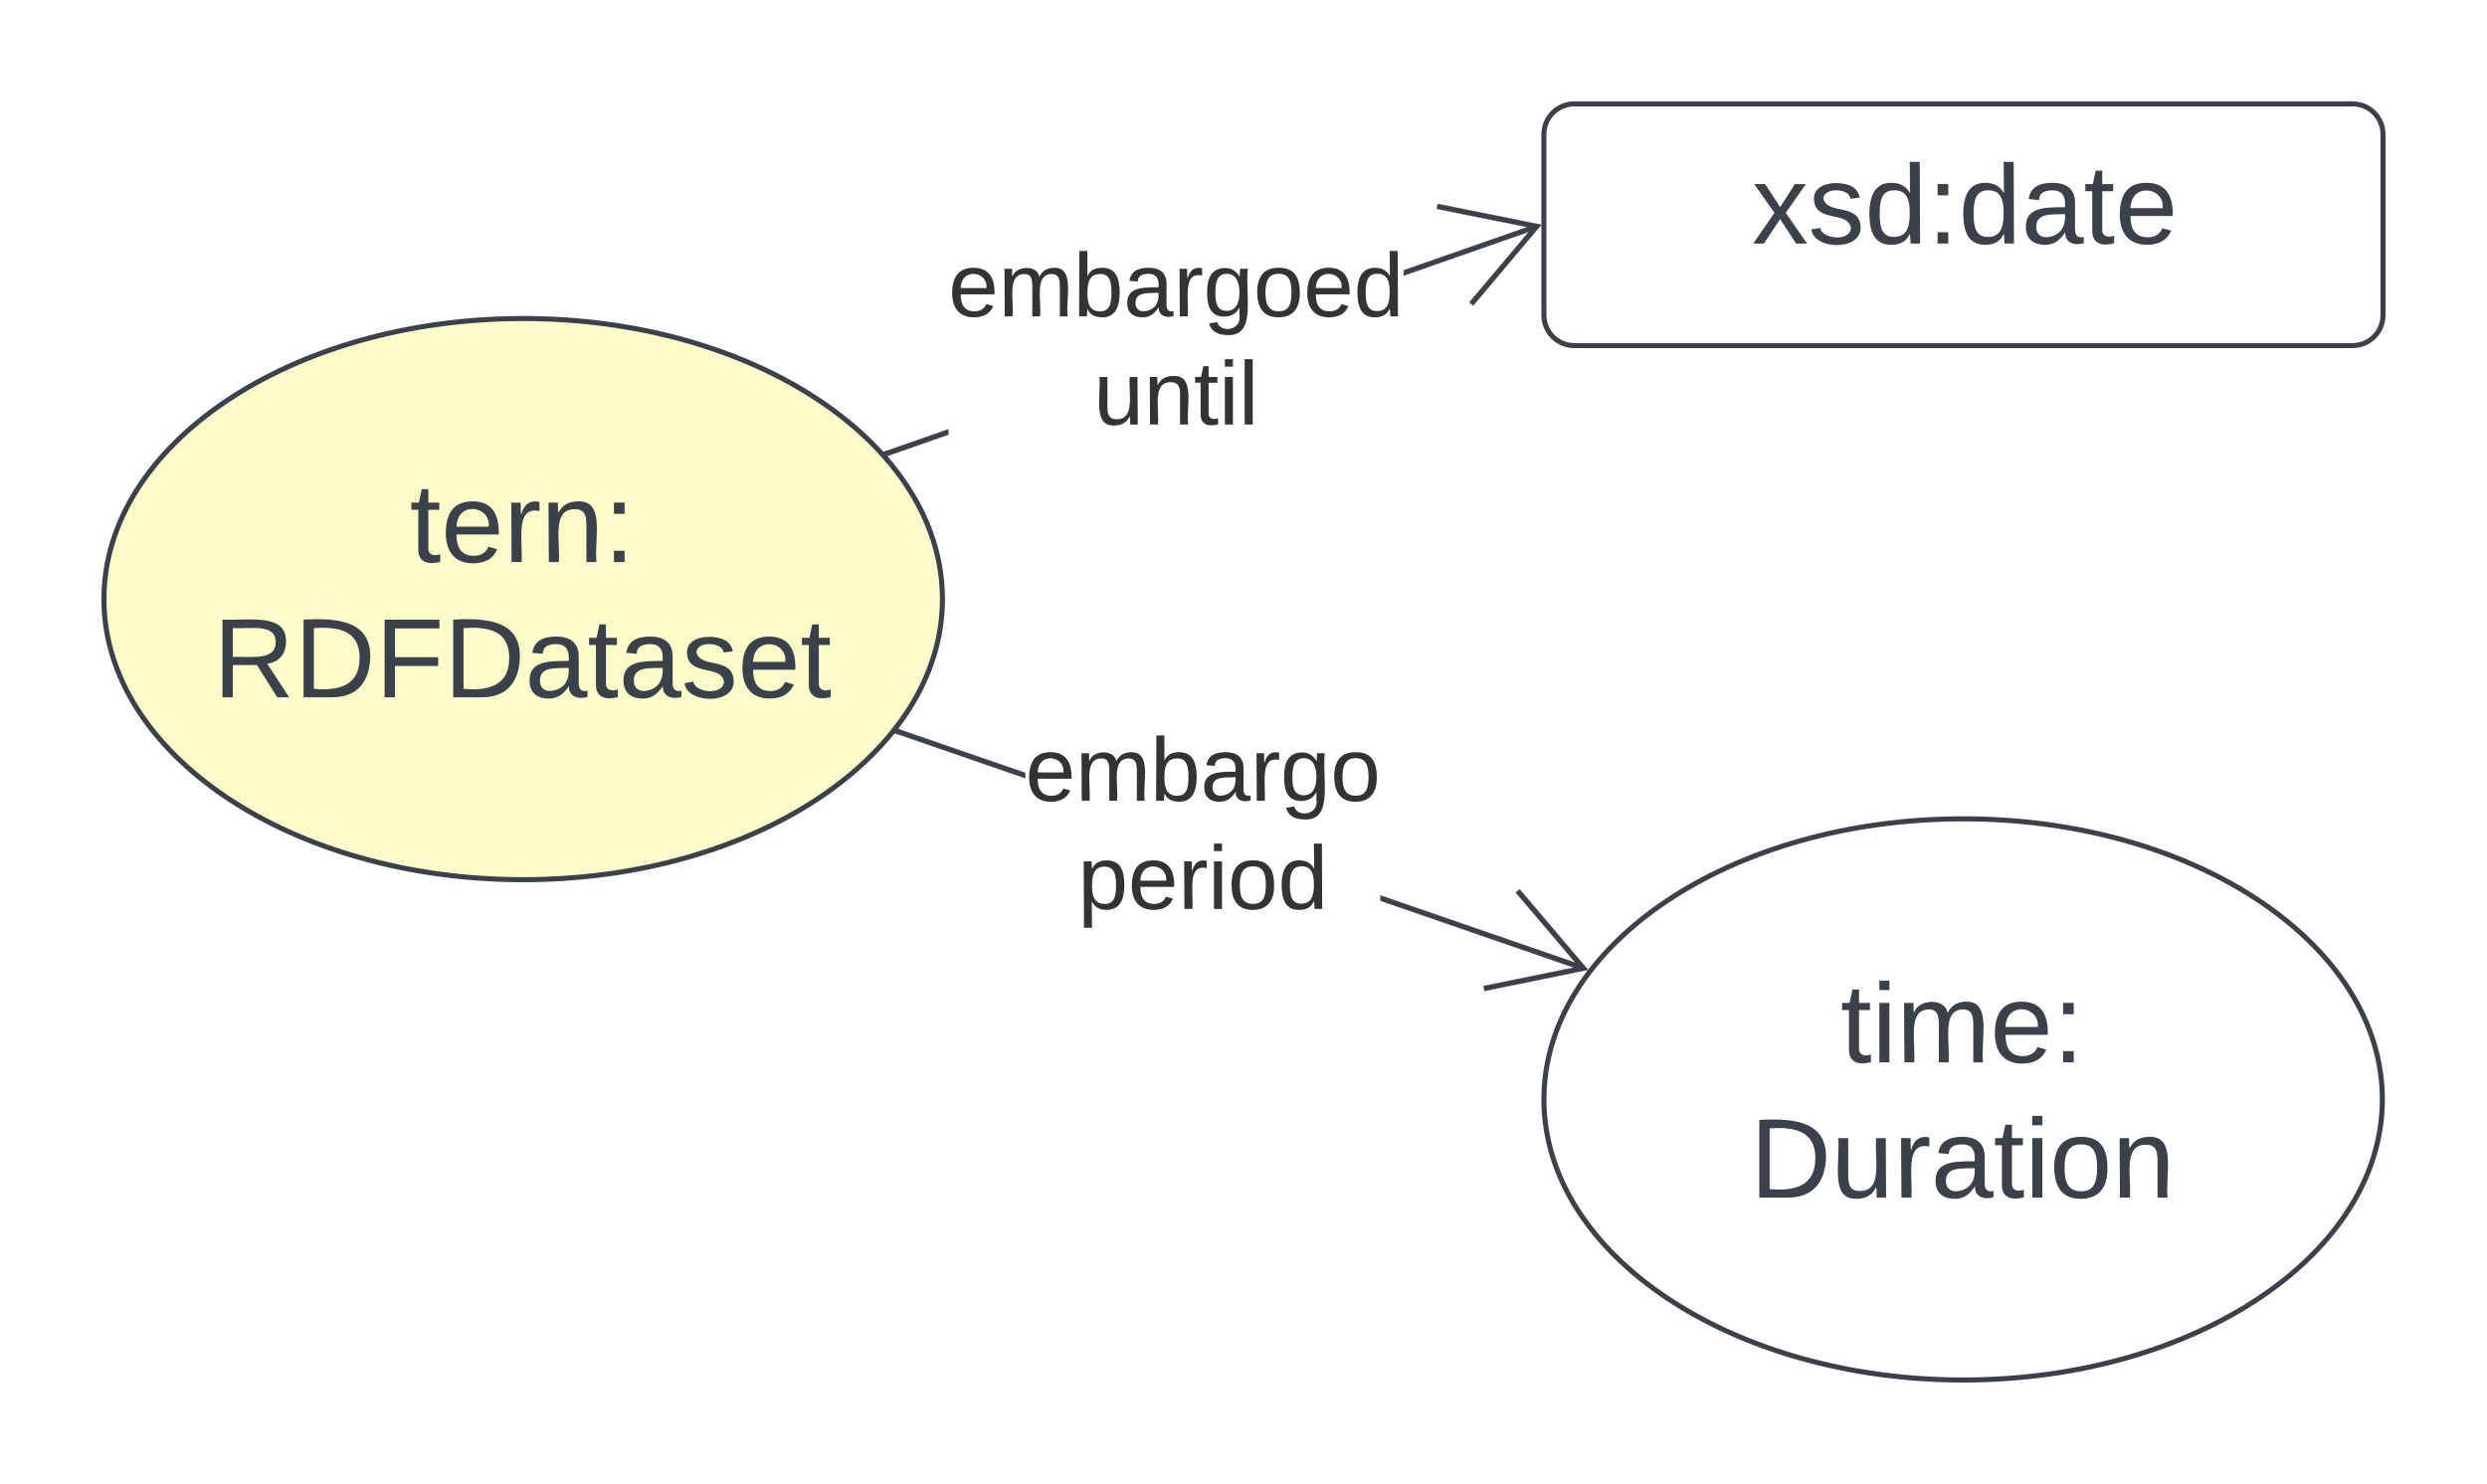
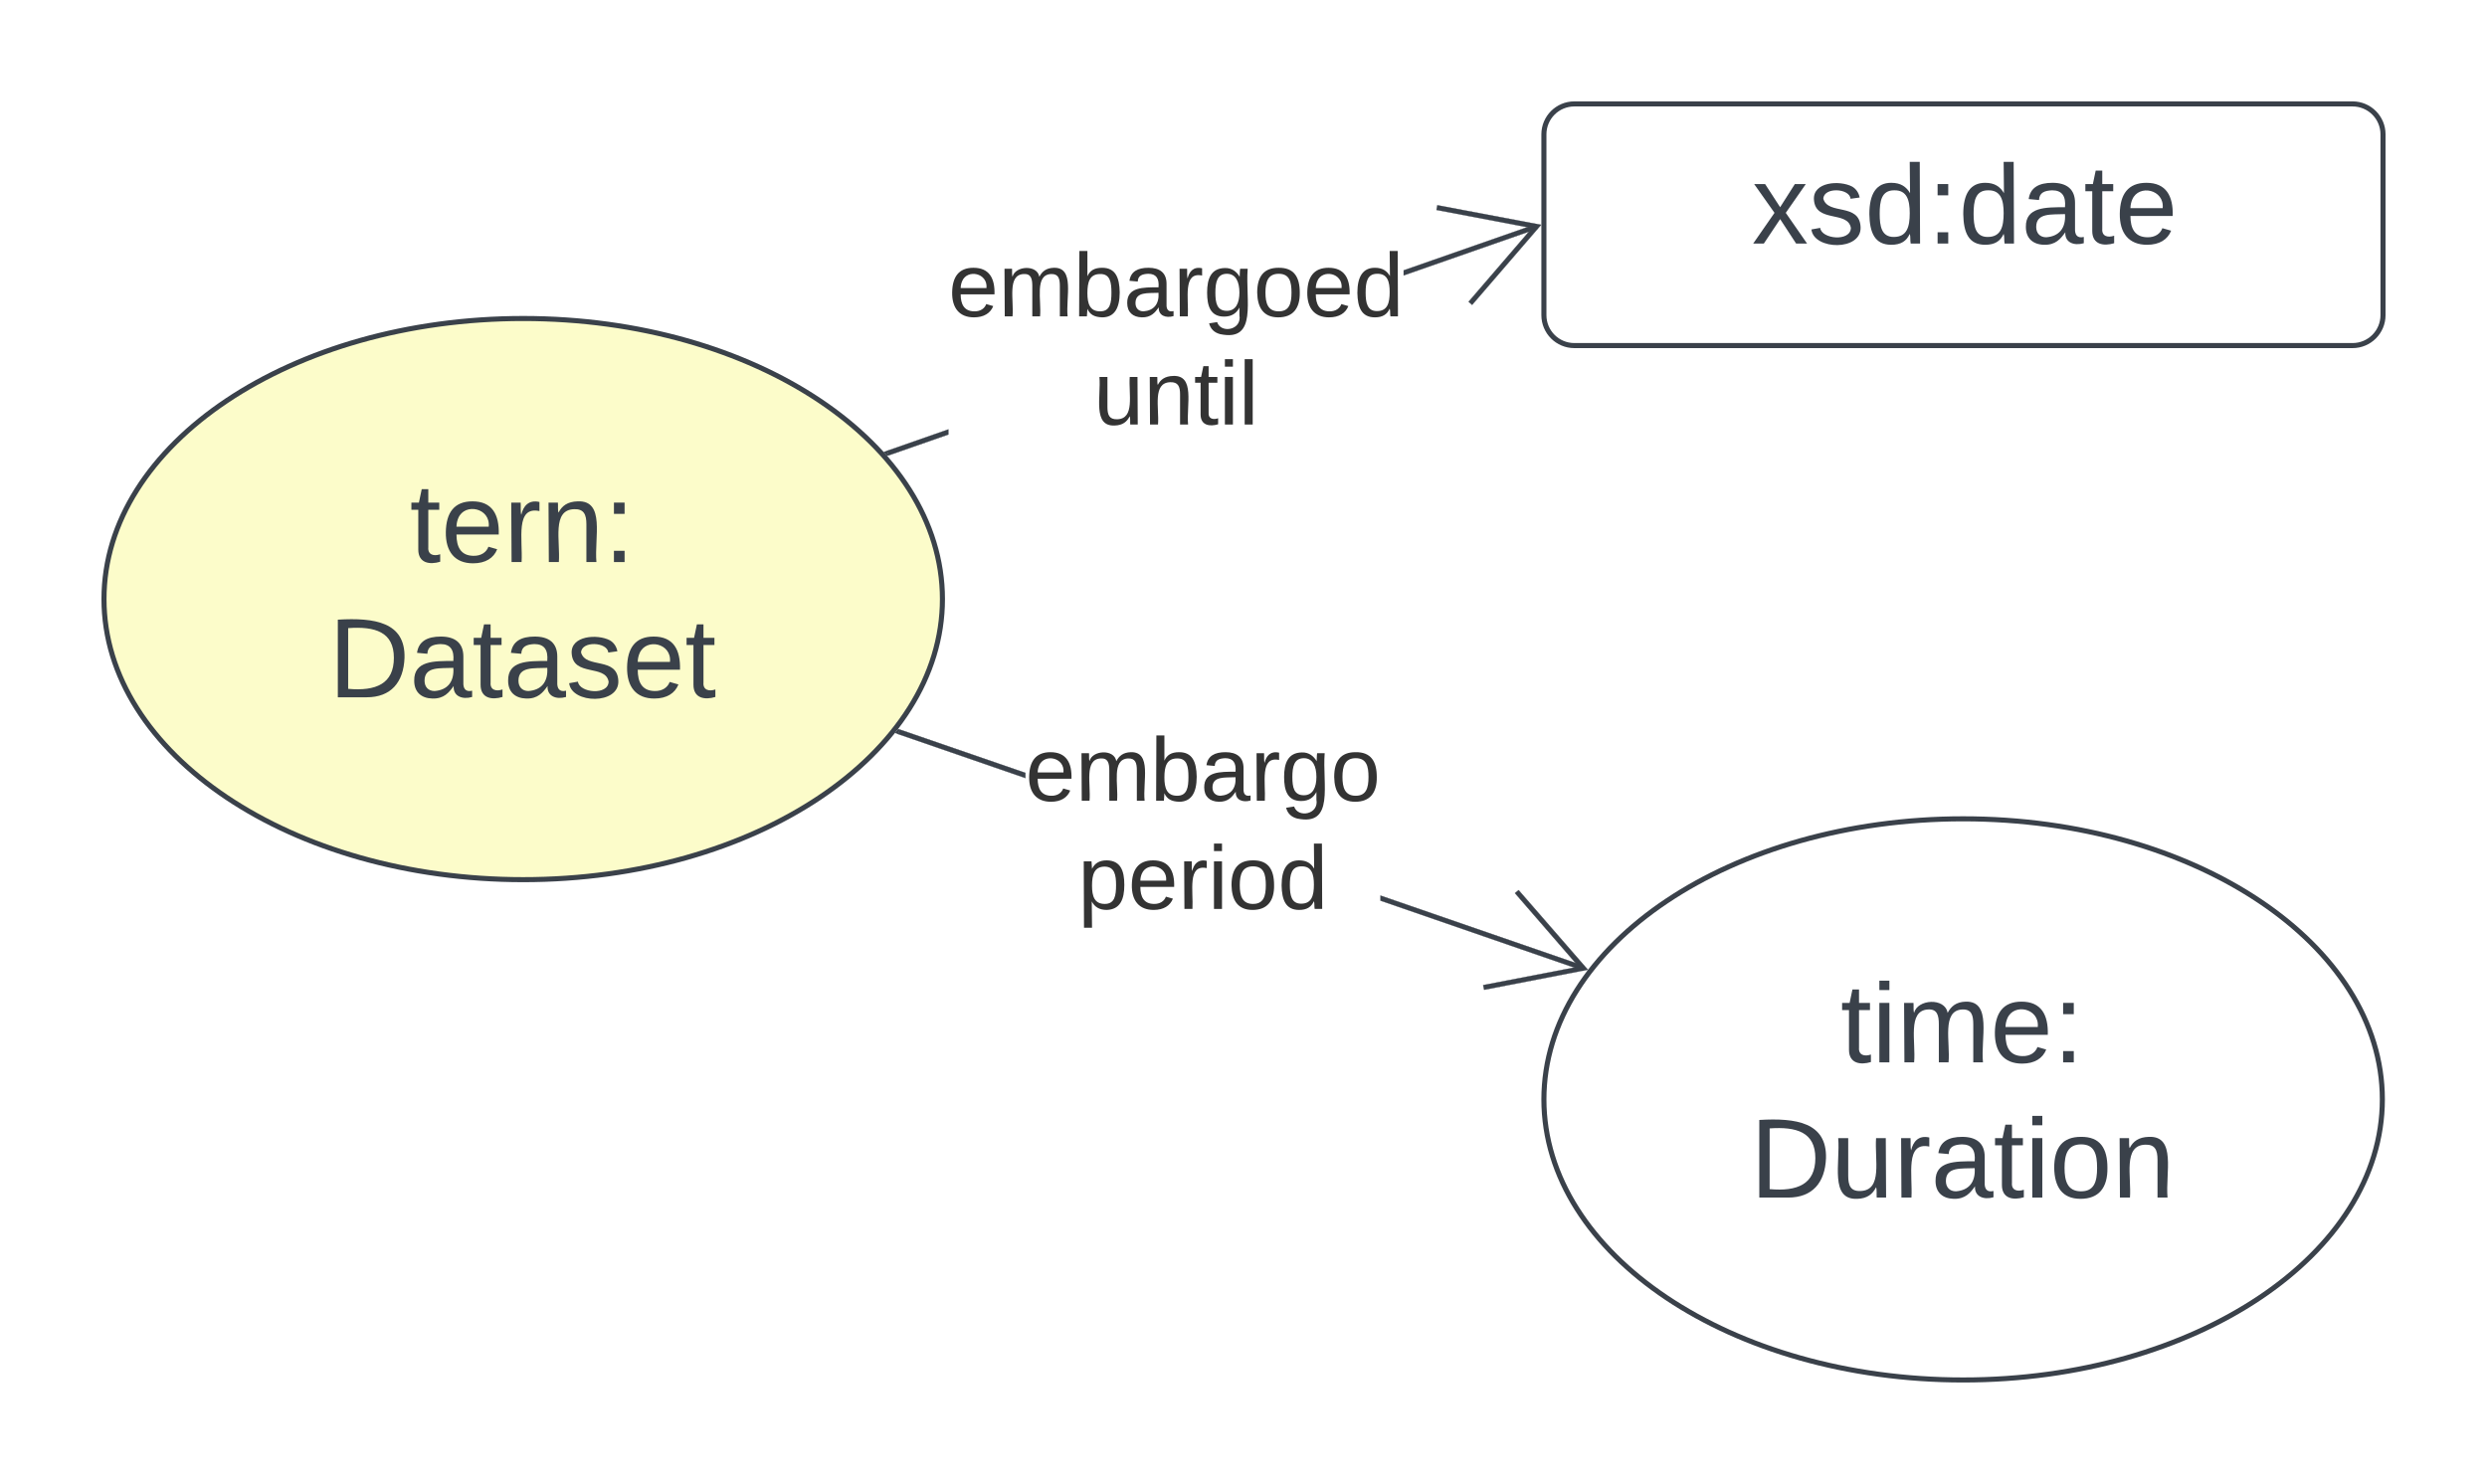
<svg xmlns="http://www.w3.org/2000/svg" xmlns:ns1="lucid" xmlns:xlink="http://www.w3.org/1999/xlink" width="490.4" height="292.66">
-   <g transform="translate(-568.8333 -448.5113)" ns1:page-tab-id="-Gf0rAi.nlFJ">
+   <g transform="translate(-548.135 -447.0057)" ns1:page-tab-id="0_0">
    <path d="M500 0h1000v1000H500z" fill="#fff" />
-     <path d="M754.67 566.67c0 30.56-37 55.33-82.67 55.33-45.66 0-82.67-24.77-82.67-55.33s37-55.34 82.67-55.34c45.66 0 82.67 24.78 82.67 55.34z" stroke="#3a414a" fill="#fcfcca" />
-     <use xlink:href="#a" transform="matrix(1,0,0,1,594.3333,516.3333) translate(55.31364 43.02778)" />
-     <use xlink:href="#b" transform="matrix(1,0,0,1,594.3333,516.3333) translate(16.51735 69.69444)" />
-     <path d="M873.27 475a6 6 0 0 1 6-6h153.46a6 6 0 0 1 6 6v35.67a6 6 0 0 1-6 6H879.27a6 6 0 0 1-6-6z" stroke="#3a414a" fill="#fff" />
-     <use xlink:href="#c" transform="matrix(1,0,0,1,878.27,474.0113) translate(36.02469 22.52778)" />
-     <path d="M755.84 534.23l-11.78 4.12-.33-.95 12.1-4.23zm116.24-40.62l-26.46 9.26v-1.06l26.13-9.13z" stroke="#3a414a" stroke-width=".05" fill="#3a414a" />
-     <path d="M744.07 538.34l-.3.1-.2-.25-.53-.56.7-.24z" fill="#3a414a" />
-     <path d="M744.1 538.36l-.33.1-.22-.25-.55-.57.75-.26zm-1-.7l.5.52.18.23.26-.07-.32-.9zM872.77 492.84l-13.44 15.94-.76-.65 12.35-14.64-18.78-3.78.2-.98z" stroke="#3a414a" stroke-width=".05" fill="#3a414a" />
-     <use xlink:href="#d" transform="matrix(1,0,0,1,755.8409,496.6787) translate(0.005 14.22222)" />
-     <use xlink:href="#e" transform="matrix(1,0,0,1,755.8409,496.6787) translate(28.64698 35.55556)" />
-     <path d="M1038.6 665.33c0 30.56-37 55.34-82.66 55.34s-82.67-24.78-82.67-55.34c0-30.56 37-55.33 82.67-55.33 45.65 0 82.66 24.77 82.66 55.33z" stroke="#3a414a" fill="#fff" />
-     <use xlink:href="#f" transform="matrix(1,0,0,1,878.27,615) translate(53.49265 43.02778)" />
-     <use xlink:href="#g" transform="matrix(1,0,0,1,878.27,615) translate(35.62228 69.69444)" />
-     <path d="M881.3 639l-.34.95-39.9-13.78v-1.06zM771 600.93v1.06l-25.1-8.67.34-.93z" stroke="#3a414a" stroke-width=".05" fill="#3a414a" />
-     <path d="M746.27 592.37l-.33.95-.66-.23.35-.43.3-.4z" fill="#3a414a" />
-     <path d="M746.3 592.36l-.34 1-.73-.26.38-.45.32-.42zm-.65.32l-.33.4.6.2.32-.9-.3-.1zM881.98 639.78l-20.42 4.17-.2-.98 18.76-3.83-12.4-14.6.77-.65z" stroke="#3a414a" stroke-width=".05" fill="#3a414a" />
+     <path d="M733.97 565.16c0 30.56-37 55.33-82.67 55.33-45.65 0-82.66-24.78-82.66-55.34 0-30.56 37-55.33 82.66-55.33s82.67 24.77 82.67 55.33z" stroke="#3a414a" fill="#fcfcca" />
+     <use xlink:href="#a" transform="matrix(1,0,0,1,573.635,514.8277) translate(55.31364 43.02778)" />
+     <use xlink:href="#b" transform="matrix(1,0,0,1,573.635,514.8277) translate(39.26426 69.69444)" />
+     <path d="M852.57 473.5a6 6 0 0 1 6-6h153.46a6 6 0 0 1 6 6v35.66a6 6 0 0 1-6 6H858.57a6 6 0 0 1-6-6z" stroke="#3a414a" fill="#fff" />
+     <use xlink:href="#c" transform="matrix(1,0,0,1,857.5717,472.5057) translate(36.02469 22.52778)" />
+     <path d="M735.14 532.7l-11.8 4.12-.3-.9 12.1-4.23zm116.23-40.62l-26.45 9.24v-1l26.14-9.13z" stroke="#3a414a" stroke-width=".05" fill="#3a414a" />
+     <path d="M723.36 536.8l-.3.12-.2-.23-.5-.55.7-.24z" fill="#3a414a" />
+     <path stroke="#3a414a" stroke-width=".05" fill="#3a414a" />
+     <path d="M852.02 491.35l-13.6 15.78-.7-.62 12.5-14.52-18.83-3.58.17-.93z" stroke="#3a414a" stroke-width=".05" fill="#3a414a" />
+     <use xlink:href="#d" transform="matrix(1,0,0,1,735.1425,495.1731) translate(0.005 14.22222)" />
+     <use xlink:href="#e" transform="matrix(1,0,0,1,735.1425,495.1731) translate(28.64698 35.55556)" />
+     <path d="M1017.9 663.83c0 30.56-37 55.33-82.66 55.33s-82.67-24.77-82.67-55.33 37-55.34 82.67-55.34c45.65 0 82.66 24.77 82.66 55.33z" stroke="#3a414a" fill="#fff" />
+     <use xlink:href="#f" transform="matrix(1,0,0,1,857.5717,613.4943) translate(53.49265 43.02778)" />
+     <use xlink:href="#g" transform="matrix(1,0,0,1,857.5717,613.4943) translate(35.62228 69.69444)" />
+     <path d="M860.58 637.53l-.3.9-39.93-13.8v-1zm-110.25-38.1v1.02l-25.1-8.67.32-.9z" stroke="#3a414a" stroke-width=".05" fill="#3a414a" />
+     <path d="M725.56 590.9l-.3.9-.66-.24.33-.4.3-.4z" fill="#3a414a" />
+     <path stroke="#3a414a" stroke-width=".05" fill="#3a414a" />
+     <path d="M861.24 638.25l-20.45 3.96-.2-.92 18.84-3.64-12.57-14.5.72-.6z" stroke="#3a414a" stroke-width=".05" fill="#3a414a" />
    <g>
-       <use xlink:href="#h" transform="matrix(1,0,0,1,771.023,592.2124) translate(0.005 14.22222)" />
-       <use xlink:href="#i" transform="matrix(1,0,0,1,771.023,592.2124) translate(10.37537 35.55556)" />
+       <use xlink:href="#h" transform="matrix(1,0,0,1,750.3247,590.7067) translate(0.005 14.22222)" />
+       <use xlink:href="#i" transform="matrix(1,0,0,1,750.3247,590.7067) translate(10.37537 35.55556)" />
    </g>
    <defs>
      <path fill="#3a414a" d="M59-47c-2 24 18 29 38 22v24C64 9 27 4 27-40v-127H5v-23h24l9-43h21v43h35v23H59v120" id="j" />
      <path fill="#3a414a" d="M100-194c63 0 86 42 84 106H49c0 40 14 67 53 68 26 1 43-12 49-29l28 8c-11 28-37 45-77 45C44 4 14-33 15-96c1-61 26-98 85-98zm52 81c6-60-76-77-97-28-3 7-6 17-6 28h103" id="k" />
      <path fill="#3a414a" d="M114-163C36-179 61-72 57 0H25l-1-190h30c1 12-1 29 2 39 6-27 23-49 58-41v29" id="l" />
      <path fill="#3a414a" d="M117-194c89-4 53 116 60 194h-32v-121c0-31-8-49-39-48C34-167 62-67 57 0H25l-1-190h30c1 10-1 24 2 32 11-22 29-35 61-36" id="m" />
      <path fill="#3a414a" d="M33-154v-36h34v36H33zM33 0v-36h34V0H33" id="n" />
      <g id="a">
        <use transform="matrix(0.0617284,0,0,0.0617284,0,0)" xlink:href="#j" />
        <use transform="matrix(0.0617284,0,0,0.0617284,6.17284,0)" xlink:href="#k" />
        <use transform="matrix(0.0617284,0,0,0.0617284,18.51852,0)" xlink:href="#l" />
        <use transform="matrix(0.0617284,0,0,0.0617284,25.8642,0)" xlink:href="#m" />
        <use transform="matrix(0.0617284,0,0,0.0617284,38.20988,0)" xlink:href="#n" />
      </g>
-       <path fill="#3a414a" d="M233-177c-1 41-23 64-60 70L243 0h-38l-65-103H63V0H30v-248c88 3 205-21 203 71zM63-129c60-2 137 13 137-47 0-61-80-42-137-45v92" id="o" />
-       <path fill="#3a414a" d="M30-248c118-7 216 8 213 122C240-48 200 0 122 0H30v-248zM63-27c89 8 146-16 146-99s-60-101-146-95v194" id="p" />
-       <path fill="#3a414a" d="M63-220v92h138v28H63V0H30v-248h175v28H63" id="q" />
-       <path fill="#3a414a" d="M141-36C126-15 110 5 73 4 37 3 15-17 15-53c-1-64 63-63 125-63 3-35-9-54-41-54-24 1-41 7-42 31l-33-3c5-37 33-52 76-52 45 0 72 20 72 64v82c-1 20 7 32 28 27v20c-31 9-61-2-59-35zM48-53c0 20 12 33 32 33 41-3 63-29 60-74-43 2-92-5-92 41" id="r" />
-       <path fill="#3a414a" d="M135-143c-3-34-86-38-87 0 15 53 115 12 119 90S17 21 10-45l28-5c4 36 97 45 98 0-10-56-113-15-118-90-4-57 82-63 122-42 12 7 21 19 24 35" id="s" />
+       <path fill="#3a414a" d="M30-248c118-7 216 8 213 122C240-48 200 0 122 0H30v-248zM63-27c89 8 146-16 146-99s-60-101-146-95v194" id="o" />
+       <path fill="#3a414a" d="M141-36C126-15 110 5 73 4 37 3 15-17 15-53c-1-64 63-63 125-63 3-35-9-54-41-54-24 1-41 7-42 31l-33-3c5-37 33-52 76-52 45 0 72 20 72 64v82c-1 20 7 32 28 27v20c-31 9-61-2-59-35zM48-53c0 20 12 33 32 33 41-3 63-29 60-74-43 2-92-5-92 41" id="p" />
+       <path fill="#3a414a" d="M135-143c-3-34-86-38-87 0 15 53 115 12 119 90S17 21 10-45l28-5c4 36 97 45 98 0-10-56-113-15-118-90-4-57 82-63 122-42 12 7 21 19 24 35" id="q" />
      <g id="b">
        <use transform="matrix(0.0617284,0,0,0.0617284,0,0)" xlink:href="#o" />
        <use transform="matrix(0.0617284,0,0,0.0617284,15.98765,0)" xlink:href="#p" />
-         <use transform="matrix(0.0617284,0,0,0.0617284,31.97531,0)" xlink:href="#q" />
-         <use transform="matrix(0.0617284,0,0,0.0617284,45.49383,0)" xlink:href="#p" />
-         <use transform="matrix(0.0617284,0,0,0.0617284,61.48148,0)" xlink:href="#r" />
-         <use transform="matrix(0.0617284,0,0,0.0617284,73.82716,0)" xlink:href="#j" />
-         <use transform="matrix(0.0617284,0,0,0.0617284,80,0)" xlink:href="#r" />
-         <use transform="matrix(0.0617284,0,0,0.0617284,92.34568,0)" xlink:href="#s" />
-         <use transform="matrix(0.0617284,0,0,0.0617284,103.4568,0)" xlink:href="#k" />
-         <use transform="matrix(0.0617284,0,0,0.0617284,115.8025,0)" xlink:href="#j" />
+         <use transform="matrix(0.0617284,0,0,0.0617284,28.33333,0)" xlink:href="#j" />
+         <use transform="matrix(0.0617284,0,0,0.0617284,34.50617,0)" xlink:href="#p" />
+         <use transform="matrix(0.0617284,0,0,0.0617284,46.85185,0)" xlink:href="#q" />
+         <use transform="matrix(0.0617284,0,0,0.0617284,57.96296,0)" xlink:href="#k" />
+         <use transform="matrix(0.0617284,0,0,0.0617284,70.30864,0)" xlink:href="#j" />
      </g>
-       <path fill="#3a414a" d="M141 0L90-78 38 0H4l68-98-65-92h35l48 74 47-74h35l-64 92 68 98h-35" id="t" />
-       <path fill="#3a414a" d="M85-194c31 0 48 13 60 33l-1-100h32l1 261h-30c-2-10 0-23-3-31C134-8 116 4 85 4 32 4 16-35 15-94c0-66 23-100 70-100zm9 24c-40 0-46 34-46 75 0 40 6 74 45 74 42 0 51-32 51-76 0-42-9-74-50-73" id="u" />
+       <path fill="#3a414a" d="M141 0L90-78 38 0H4l68-98-65-92h35l48 74 47-74h35l-64 92 68 98h-35" id="r" />
+       <path fill="#3a414a" d="M85-194c31 0 48 13 60 33l-1-100h32l1 261h-30c-2-10 0-23-3-31C134-8 116 4 85 4 32 4 16-35 15-94c0-66 23-100 70-100zm9 24c-40 0-46 34-46 75 0 40 6 74 45 74 42 0 51-32 51-76 0-42-9-74-50-73" id="s" />
      <g id="c">
-         <use transform="matrix(0.0617284,0,0,0.0617284,0,0)" xlink:href="#t" />
-         <use transform="matrix(0.0617284,0,0,0.0617284,11.11111,0)" xlink:href="#s" />
-         <use transform="matrix(0.0617284,0,0,0.0617284,22.22222,0)" xlink:href="#u" />
+         <use transform="matrix(0.0617284,0,0,0.0617284,0,0)" xlink:href="#r" />
+         <use transform="matrix(0.0617284,0,0,0.0617284,11.11111,0)" xlink:href="#q" />
+         <use transform="matrix(0.0617284,0,0,0.0617284,22.22222,0)" xlink:href="#s" />
        <use transform="matrix(0.0617284,0,0,0.0617284,34.5679,0)" xlink:href="#n" />
-         <use transform="matrix(0.0617284,0,0,0.0617284,40.74074,0)" xlink:href="#u" />
-         <use transform="matrix(0.0617284,0,0,0.0617284,53.08642,0)" xlink:href="#r" />
+         <use transform="matrix(0.0617284,0,0,0.0617284,40.74074,0)" xlink:href="#s" />
+         <use transform="matrix(0.0617284,0,0,0.0617284,53.08642,0)" xlink:href="#p" />
        <use transform="matrix(0.0617284,0,0,0.0617284,65.4321,0)" xlink:href="#j" />
        <use transform="matrix(0.0617284,0,0,0.0617284,71.60494,0)" xlink:href="#k" />
      </g>
-       <path fill="#333" d="M100-194c63 0 86 42 84 106H49c0 40 14 67 53 68 26 1 43-12 49-29l28 8c-11 28-37 45-77 45C44 4 14-33 15-96c1-61 26-98 85-98zm52 81c6-60-76-77-97-28-3 7-6 17-6 28h103" id="v" />
-       <path fill="#333" d="M210-169c-67 3-38 105-44 169h-31v-121c0-29-5-50-35-48C34-165 62-65 56 0H25l-1-190h30c1 10-1 24 2 32 10-44 99-50 107 0 11-21 27-35 58-36 85-2 47 119 55 194h-31v-121c0-29-5-49-35-48" id="w" />
-       <path fill="#333" d="M115-194c53 0 69 39 70 98 0 66-23 100-70 100C84 3 66-7 56-30L54 0H23l1-261h32v101c10-23 28-34 59-34zm-8 174c40 0 45-34 45-75 0-40-5-75-45-74-42 0-51 32-51 76 0 43 10 73 51 73" id="x" />
-       <path fill="#333" d="M141-36C126-15 110 5 73 4 37 3 15-17 15-53c-1-64 63-63 125-63 3-35-9-54-41-54-24 1-41 7-42 31l-33-3c5-37 33-52 76-52 45 0 72 20 72 64v82c-1 20 7 32 28 27v20c-31 9-61-2-59-35zM48-53c0 20 12 33 32 33 41-3 63-29 60-74-43 2-92-5-92 41" id="y" />
-       <path fill="#333" d="M114-163C36-179 61-72 57 0H25l-1-190h30c1 12-1 29 2 39 6-27 23-49 58-41v29" id="z" />
-       <path fill="#333" d="M177-190C167-65 218 103 67 71c-23-6-38-20-44-43l32-5c15 47 100 32 89-28v-30C133-14 115 1 83 1 29 1 15-40 15-95c0-56 16-97 71-98 29-1 48 16 59 35 1-10 0-23 2-32h30zM94-22c36 0 50-32 50-73 0-42-14-75-50-75-39 0-46 34-46 75s6 73 46 73" id="A" />
-       <path fill="#333" d="M100-194c62-1 85 37 85 99 1 63-27 99-86 99S16-35 15-95c0-66 28-99 85-99zM99-20c44 1 53-31 53-75 0-43-8-75-51-75s-53 32-53 75 10 74 51 75" id="B" />
-       <path fill="#333" d="M85-194c31 0 48 13 60 33l-1-100h32l1 261h-30c-2-10 0-23-3-31C134-8 116 4 85 4 32 4 16-35 15-94c0-66 23-100 70-100zm9 24c-40 0-46 34-46 75 0 40 6 74 45 74 42 0 51-32 51-76 0-42-9-74-50-73" id="C" />
+       <path fill="#333" d="M100-194c63 0 86 42 84 106H49c0 40 14 67 53 68 26 1 43-12 49-29l28 8c-11 28-37 45-77 45C44 4 14-33 15-96c1-61 26-98 85-98zm52 81c6-60-76-77-97-28-3 7-6 17-6 28h103" id="t" />
+       <path fill="#333" d="M210-169c-67 3-38 105-44 169h-31v-121c0-29-5-50-35-48C34-165 62-65 56 0H25l-1-190h30c1 10-1 24 2 32 10-44 99-50 107 0 11-21 27-35 58-36 85-2 47 119 55 194h-31v-121c0-29-5-49-35-48" id="u" />
+       <path fill="#333" d="M115-194c53 0 69 39 70 98 0 66-23 100-70 100C84 3 66-7 56-30L54 0H23l1-261h32v101c10-23 28-34 59-34zm-8 174c40 0 45-34 45-75 0-40-5-75-45-74-42 0-51 32-51 76 0 43 10 73 51 73" id="v" />
+       <path fill="#333" d="M141-36C126-15 110 5 73 4 37 3 15-17 15-53c-1-64 63-63 125-63 3-35-9-54-41-54-24 1-41 7-42 31l-33-3c5-37 33-52 76-52 45 0 72 20 72 64v82c-1 20 7 32 28 27v20c-31 9-61-2-59-35zM48-53c0 20 12 33 32 33 41-3 63-29 60-74-43 2-92-5-92 41" id="w" />
+       <path fill="#333" d="M114-163C36-179 61-72 57 0H25l-1-190h30c1 12-1 29 2 39 6-27 23-49 58-41v29" id="x" />
+       <path fill="#333" d="M177-190C167-65 218 103 67 71c-23-6-38-20-44-43l32-5c15 47 100 32 89-28v-30C133-14 115 1 83 1 29 1 15-40 15-95c0-56 16-97 71-98 29-1 48 16 59 35 1-10 0-23 2-32h30zM94-22c36 0 50-32 50-73 0-42-14-75-50-75-39 0-46 34-46 75s6 73 46 73" id="y" />
+       <path fill="#333" d="M100-194c62-1 85 37 85 99 1 63-27 99-86 99S16-35 15-95c0-66 28-99 85-99zM99-20c44 1 53-31 53-75 0-43-8-75-51-75s-53 32-53 75 10 74 51 75" id="z" />
+       <path fill="#333" d="M85-194c31 0 48 13 60 33l-1-100h32l1 261h-30c-2-10 0-23-3-31C134-8 116 4 85 4 32 4 16-35 15-94c0-66 23-100 70-100zm9 24c-40 0-46 34-46 75 0 40 6 74 45 74 42 0 51-32 51-76 0-42-9-74-50-73" id="A" />
      <g id="d">
-         <use transform="matrix(0.04938272,0,0,0.04938272,0,0)" xlink:href="#v" />
-         <use transform="matrix(0.04938272,0,0,0.04938272,9.876543,0)" xlink:href="#w" />
-         <use transform="matrix(0.04938272,0,0,0.04938272,24.64198,0)" xlink:href="#x" />
-         <use transform="matrix(0.04938272,0,0,0.04938272,34.51852,0)" xlink:href="#y" />
-         <use transform="matrix(0.04938272,0,0,0.04938272,44.39506,0)" xlink:href="#z" />
-         <use transform="matrix(0.04938272,0,0,0.04938272,50.2716,0)" xlink:href="#A" />
-         <use transform="matrix(0.04938272,0,0,0.04938272,60.14815,0)" xlink:href="#B" />
-         <use transform="matrix(0.04938272,0,0,0.04938272,70.02469,0)" xlink:href="#v" />
-         <use transform="matrix(0.04938272,0,0,0.04938272,79.90123,0)" xlink:href="#C" />
+         <use transform="matrix(0.04938272,0,0,0.04938272,0,0)" xlink:href="#t" />
+         <use transform="matrix(0.04938272,0,0,0.04938272,9.876543,0)" xlink:href="#u" />
+         <use transform="matrix(0.04938272,0,0,0.04938272,24.64198,0)" xlink:href="#v" />
+         <use transform="matrix(0.04938272,0,0,0.04938272,34.51852,0)" xlink:href="#w" />
+         <use transform="matrix(0.04938272,0,0,0.04938272,44.39506,0)" xlink:href="#x" />
+         <use transform="matrix(0.04938272,0,0,0.04938272,50.2716,0)" xlink:href="#y" />
+         <use transform="matrix(0.04938272,0,0,0.04938272,60.14815,0)" xlink:href="#z" />
+         <use transform="matrix(0.04938272,0,0,0.04938272,70.02469,0)" xlink:href="#t" />
+         <use transform="matrix(0.04938272,0,0,0.04938272,79.90123,0)" xlink:href="#A" />
      </g>
-       <path fill="#333" d="M84 4C-5 8 30-112 23-190h32v120c0 31 7 50 39 49 72-2 45-101 50-169h31l1 190h-30c-1-10 1-25-2-33-11 22-28 36-60 37" id="D" />
-       <path fill="#333" d="M117-194c89-4 53 116 60 194h-32v-121c0-31-8-49-39-48C34-167 62-67 57 0H25l-1-190h30c1 10-1 24 2 32 11-22 29-35 61-36" id="E" />
-       <path fill="#333" d="M59-47c-2 24 18 29 38 22v24C64 9 27 4 27-40v-127H5v-23h24l9-43h21v43h35v23H59v120" id="F" />
-       <path fill="#333" d="M24-231v-30h32v30H24zM24 0v-190h32V0H24" id="G" />
-       <path fill="#333" d="M24 0v-261h32V0H24" id="H" />
+       <path fill="#333" d="M84 4C-5 8 30-112 23-190h32v120c0 31 7 50 39 49 72-2 45-101 50-169h31l1 190h-30c-1-10 1-25-2-33-11 22-28 36-60 37" id="B" />
+       <path fill="#333" d="M117-194c89-4 53 116 60 194h-32v-121c0-31-8-49-39-48C34-167 62-67 57 0H25l-1-190h30c1 10-1 24 2 32 11-22 29-35 61-36" id="C" />
+       <path fill="#333" d="M59-47c-2 24 18 29 38 22v24C64 9 27 4 27-40v-127H5v-23h24l9-43h21v43h35v23H59v120" id="D" />
+       <path fill="#333" d="M24-231v-30h32v30H24zM24 0v-190h32V0H24" id="E" />
+       <path fill="#333" d="M24 0v-261h32V0H24" id="F" />
      <g id="e">
-         <use transform="matrix(0.04938272,0,0,0.04938272,0,0)" xlink:href="#D" />
-         <use transform="matrix(0.04938272,0,0,0.04938272,9.876543,0)" xlink:href="#E" />
-         <use transform="matrix(0.04938272,0,0,0.04938272,19.75309,0)" xlink:href="#F" />
-         <use transform="matrix(0.04938272,0,0,0.04938272,24.69136,0)" xlink:href="#G" />
-         <use transform="matrix(0.04938272,0,0,0.04938272,28.59259,0)" xlink:href="#H" />
+         <use transform="matrix(0.04938272,0,0,0.04938272,0,0)" xlink:href="#B" />
+         <use transform="matrix(0.04938272,0,0,0.04938272,9.876543,0)" xlink:href="#C" />
+         <use transform="matrix(0.04938272,0,0,0.04938272,19.75309,0)" xlink:href="#D" />
+         <use transform="matrix(0.04938272,0,0,0.04938272,24.69136,0)" xlink:href="#E" />
+         <use transform="matrix(0.04938272,0,0,0.04938272,28.59259,0)" xlink:href="#F" />
      </g>
-       <path fill="#3a414a" d="M24-231v-30h32v30H24zM24 0v-190h32V0H24" id="I" />
-       <path fill="#3a414a" d="M210-169c-67 3-38 105-44 169h-31v-121c0-29-5-50-35-48C34-165 62-65 56 0H25l-1-190h30c1 10-1 24 2 32 10-44 99-50 107 0 11-21 27-35 58-36 85-2 47 119 55 194h-31v-121c0-29-5-49-35-48" id="J" />
+       <path fill="#3a414a" d="M24-231v-30h32v30H24zM24 0v-190h32V0H24" id="G" />
+       <path fill="#3a414a" d="M210-169c-67 3-38 105-44 169h-31v-121c0-29-5-50-35-48C34-165 62-65 56 0H25l-1-190h30c1 10-1 24 2 32 10-44 99-50 107 0 11-21 27-35 58-36 85-2 47 119 55 194h-31v-121c0-29-5-49-35-48" id="H" />
      <g id="f">
        <use transform="matrix(0.0617284,0,0,0.0617284,0,0)" xlink:href="#j" />
-         <use transform="matrix(0.0617284,0,0,0.0617284,6.17284,0)" xlink:href="#I" />
-         <use transform="matrix(0.0617284,0,0,0.0617284,11.04938,0)" xlink:href="#J" />
+         <use transform="matrix(0.0617284,0,0,0.0617284,6.17284,0)" xlink:href="#G" />
+         <use transform="matrix(0.0617284,0,0,0.0617284,11.04938,0)" xlink:href="#H" />
        <use transform="matrix(0.0617284,0,0,0.0617284,29.50617,0)" xlink:href="#k" />
        <use transform="matrix(0.0617284,0,0,0.0617284,41.85185,0)" xlink:href="#n" />
      </g>
-       <path fill="#3a414a" d="M84 4C-5 8 30-112 23-190h32v120c0 31 7 50 39 49 72-2 45-101 50-169h31l1 190h-30c-1-10 1-25-2-33-11 22-28 36-60 37" id="K" />
-       <path fill="#3a414a" d="M100-194c62-1 85 37 85 99 1 63-27 99-86 99S16-35 15-95c0-66 28-99 85-99zM99-20c44 1 53-31 53-75 0-43-8-75-51-75s-53 32-53 75 10 74 51 75" id="L" />
+       <path fill="#3a414a" d="M84 4C-5 8 30-112 23-190h32v120c0 31 7 50 39 49 72-2 45-101 50-169h31l1 190h-30c-1-10 1-25-2-33-11 22-28 36-60 37" id="I" />
+       <path fill="#3a414a" d="M100-194c62-1 85 37 85 99 1 63-27 99-86 99S16-35 15-95c0-66 28-99 85-99zM99-20c44 1 53-31 53-75 0-43-8-75-51-75s-53 32-53 75 10 74 51 75" id="J" />
      <g id="g">
-         <use transform="matrix(0.0617284,0,0,0.0617284,0,0)" xlink:href="#p" />
-         <use transform="matrix(0.0617284,0,0,0.0617284,15.98765,0)" xlink:href="#K" />
+         <use transform="matrix(0.0617284,0,0,0.0617284,0,0)" xlink:href="#o" />
+         <use transform="matrix(0.0617284,0,0,0.0617284,15.98765,0)" xlink:href="#I" />
        <use transform="matrix(0.0617284,0,0,0.0617284,28.33333,0)" xlink:href="#l" />
-         <use transform="matrix(0.0617284,0,0,0.0617284,35.67901,0)" xlink:href="#r" />
+         <use transform="matrix(0.0617284,0,0,0.0617284,35.67901,0)" xlink:href="#p" />
        <use transform="matrix(0.0617284,0,0,0.0617284,48.02469,0)" xlink:href="#j" />
-         <use transform="matrix(0.0617284,0,0,0.0617284,54.19753,0)" xlink:href="#I" />
-         <use transform="matrix(0.0617284,0,0,0.0617284,59.07407,0)" xlink:href="#L" />
+         <use transform="matrix(0.0617284,0,0,0.0617284,54.19753,0)" xlink:href="#G" />
+         <use transform="matrix(0.0617284,0,0,0.0617284,59.07407,0)" xlink:href="#J" />
        <use transform="matrix(0.0617284,0,0,0.0617284,71.41975,0)" xlink:href="#m" />
      </g>
      <g id="h">
-         <use transform="matrix(0.04938272,0,0,0.04938272,0,0)" xlink:href="#v" />
-         <use transform="matrix(0.04938272,0,0,0.04938272,9.876543,0)" xlink:href="#w" />
-         <use transform="matrix(0.04938272,0,0,0.04938272,24.64198,0)" xlink:href="#x" />
-         <use transform="matrix(0.04938272,0,0,0.04938272,34.51852,0)" xlink:href="#y" />
-         <use transform="matrix(0.04938272,0,0,0.04938272,44.39506,0)" xlink:href="#z" />
-         <use transform="matrix(0.04938272,0,0,0.04938272,50.2716,0)" xlink:href="#A" />
-         <use transform="matrix(0.04938272,0,0,0.04938272,60.14815,0)" xlink:href="#B" />
+         <use transform="matrix(0.04938272,0,0,0.04938272,0,0)" xlink:href="#t" />
+         <use transform="matrix(0.04938272,0,0,0.04938272,9.876543,0)" xlink:href="#u" />
+         <use transform="matrix(0.04938272,0,0,0.04938272,24.64198,0)" xlink:href="#v" />
+         <use transform="matrix(0.04938272,0,0,0.04938272,34.51852,0)" xlink:href="#w" />
+         <use transform="matrix(0.04938272,0,0,0.04938272,44.39506,0)" xlink:href="#x" />
+         <use transform="matrix(0.04938272,0,0,0.04938272,50.2716,0)" xlink:href="#y" />
+         <use transform="matrix(0.04938272,0,0,0.04938272,60.14815,0)" xlink:href="#z" />
      </g>
-       <path fill="#333" d="M115-194c55 1 70 41 70 98S169 2 115 4C84 4 66-9 55-30l1 105H24l-1-265h31l2 30c10-21 28-34 59-34zm-8 174c40 0 45-34 45-75s-6-73-45-74c-42 0-51 32-51 76 0 43 10 73 51 73" id="M" />
+       <path fill="#333" d="M115-194c55 1 70 41 70 98S169 2 115 4C84 4 66-9 55-30l1 105H24l-1-265h31l2 30c10-21 28-34 59-34zm-8 174c40 0 45-34 45-75s-6-73-45-74c-42 0-51 32-51 76 0 43 10 73 51 73" id="K" />
      <g id="i">
-         <use transform="matrix(0.04938272,0,0,0.04938272,0,0)" xlink:href="#M" />
-         <use transform="matrix(0.04938272,0,0,0.04938272,9.876543,0)" xlink:href="#v" />
-         <use transform="matrix(0.04938272,0,0,0.04938272,19.75309,0)" xlink:href="#z" />
-         <use transform="matrix(0.04938272,0,0,0.04938272,25.62963,0)" xlink:href="#G" />
-         <use transform="matrix(0.04938272,0,0,0.04938272,29.53086,0)" xlink:href="#B" />
-         <use transform="matrix(0.04938272,0,0,0.04938272,39.40741,0)" xlink:href="#C" />
+         <use transform="matrix(0.04938272,0,0,0.04938272,0,0)" xlink:href="#K" />
+         <use transform="matrix(0.04938272,0,0,0.04938272,9.876543,0)" xlink:href="#t" />
+         <use transform="matrix(0.04938272,0,0,0.04938272,19.75309,0)" xlink:href="#x" />
+         <use transform="matrix(0.04938272,0,0,0.04938272,25.62963,0)" xlink:href="#E" />
+         <use transform="matrix(0.04938272,0,0,0.04938272,29.53086,0)" xlink:href="#z" />
+         <use transform="matrix(0.04938272,0,0,0.04938272,39.40741,0)" xlink:href="#A" />
      </g>
    </defs>
  </g>
</svg>
